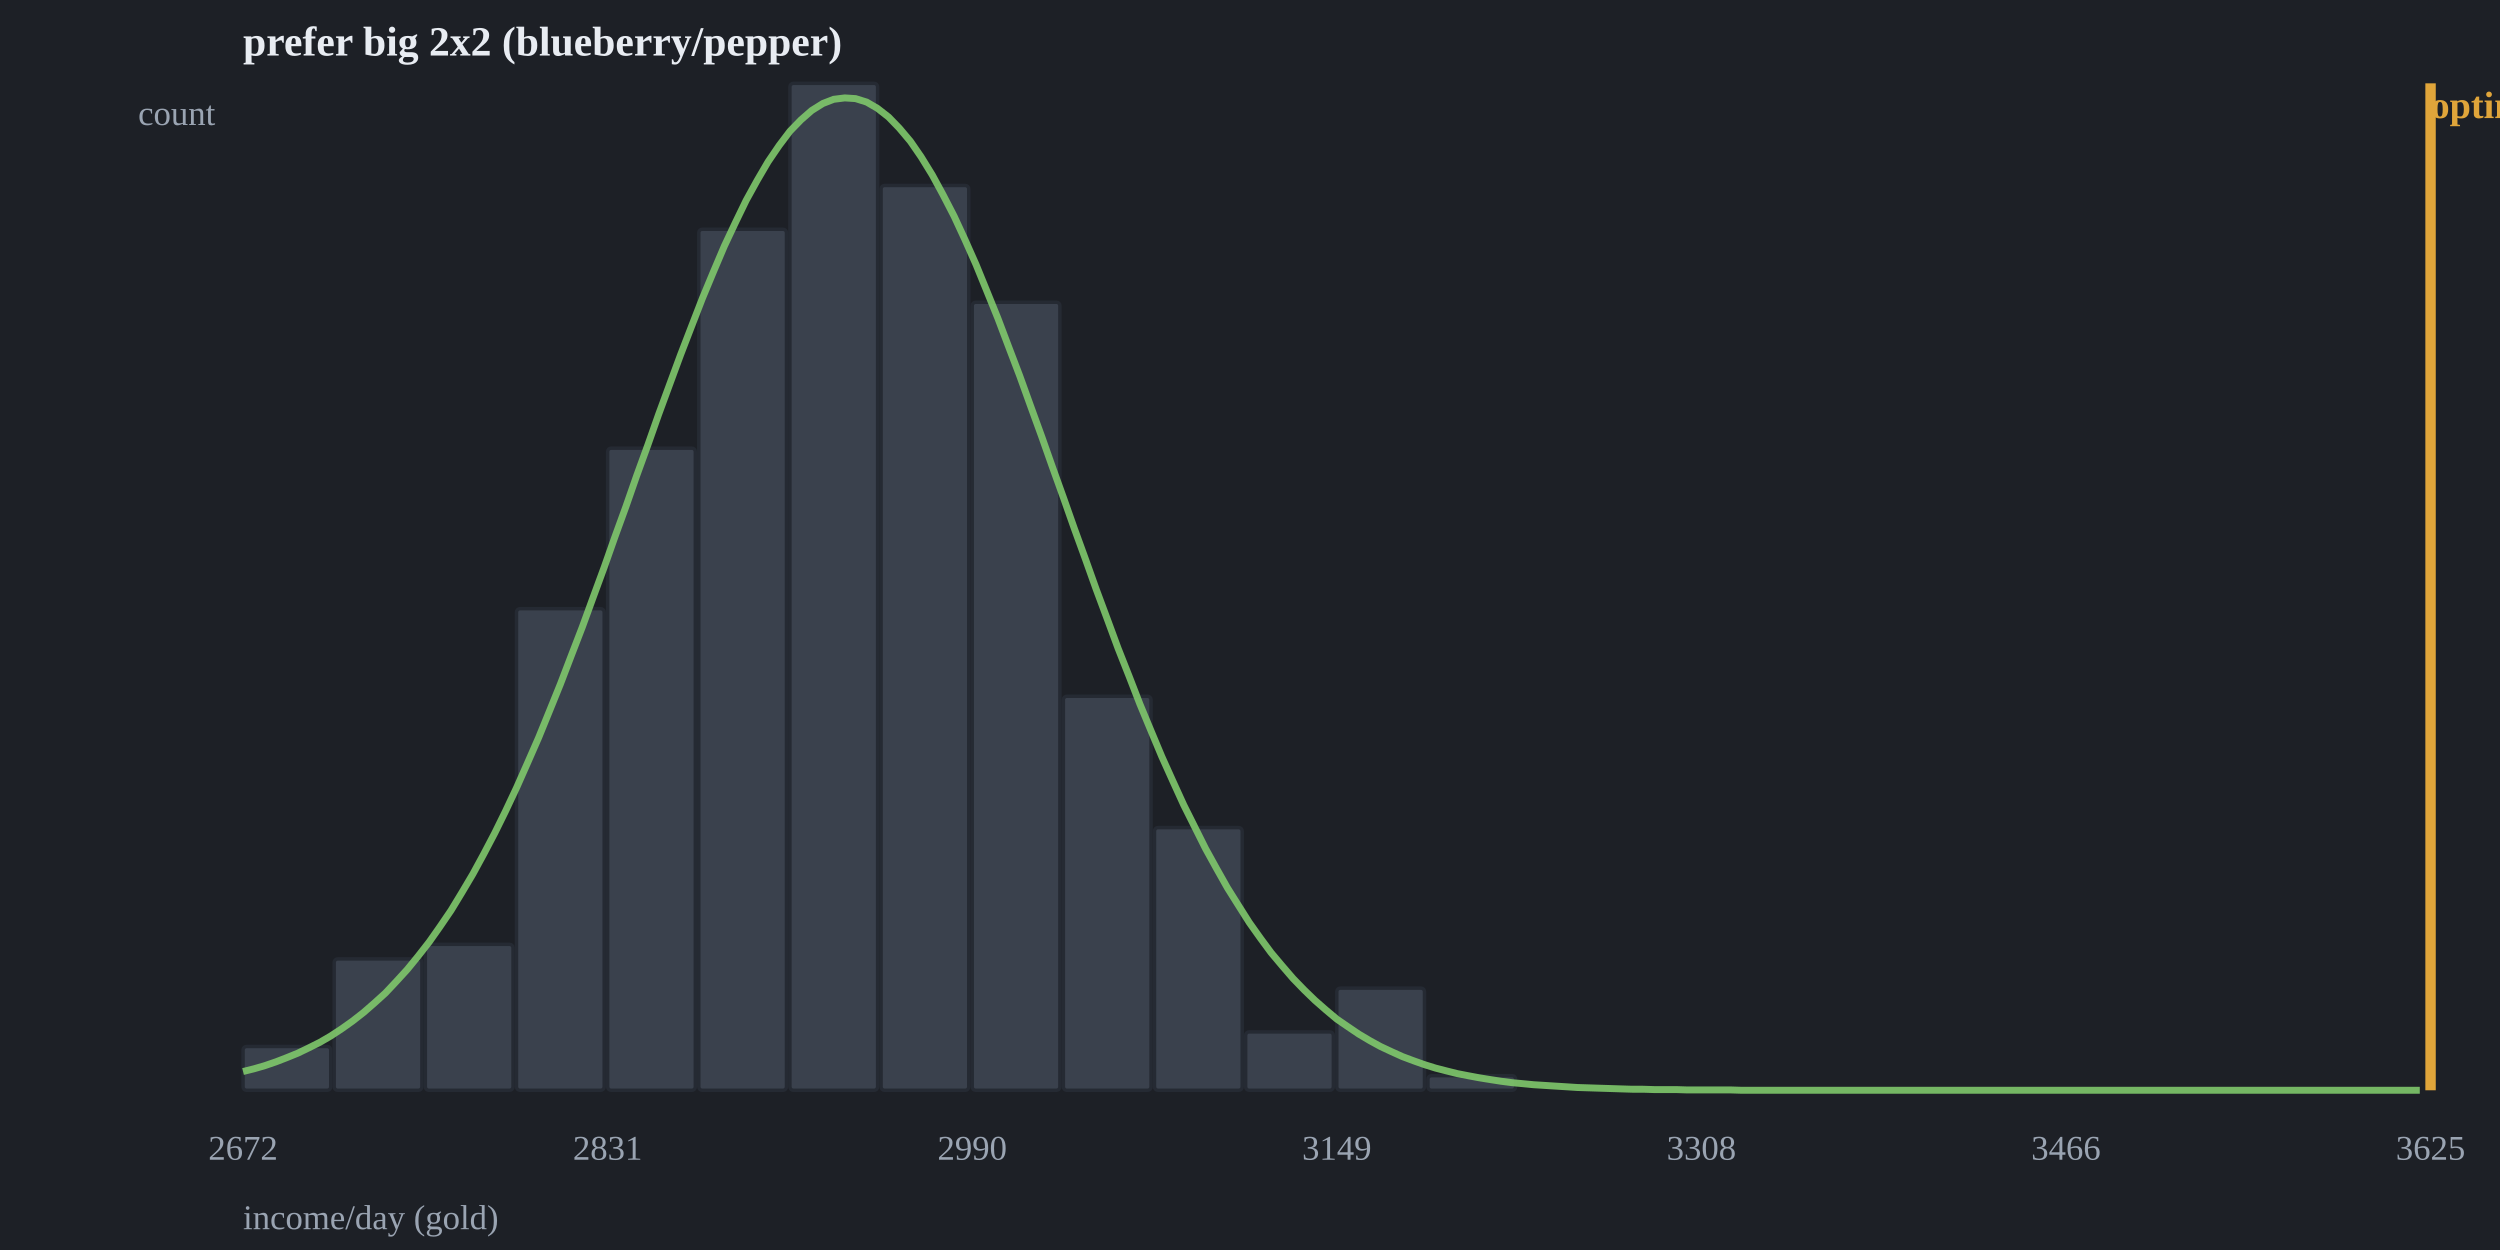
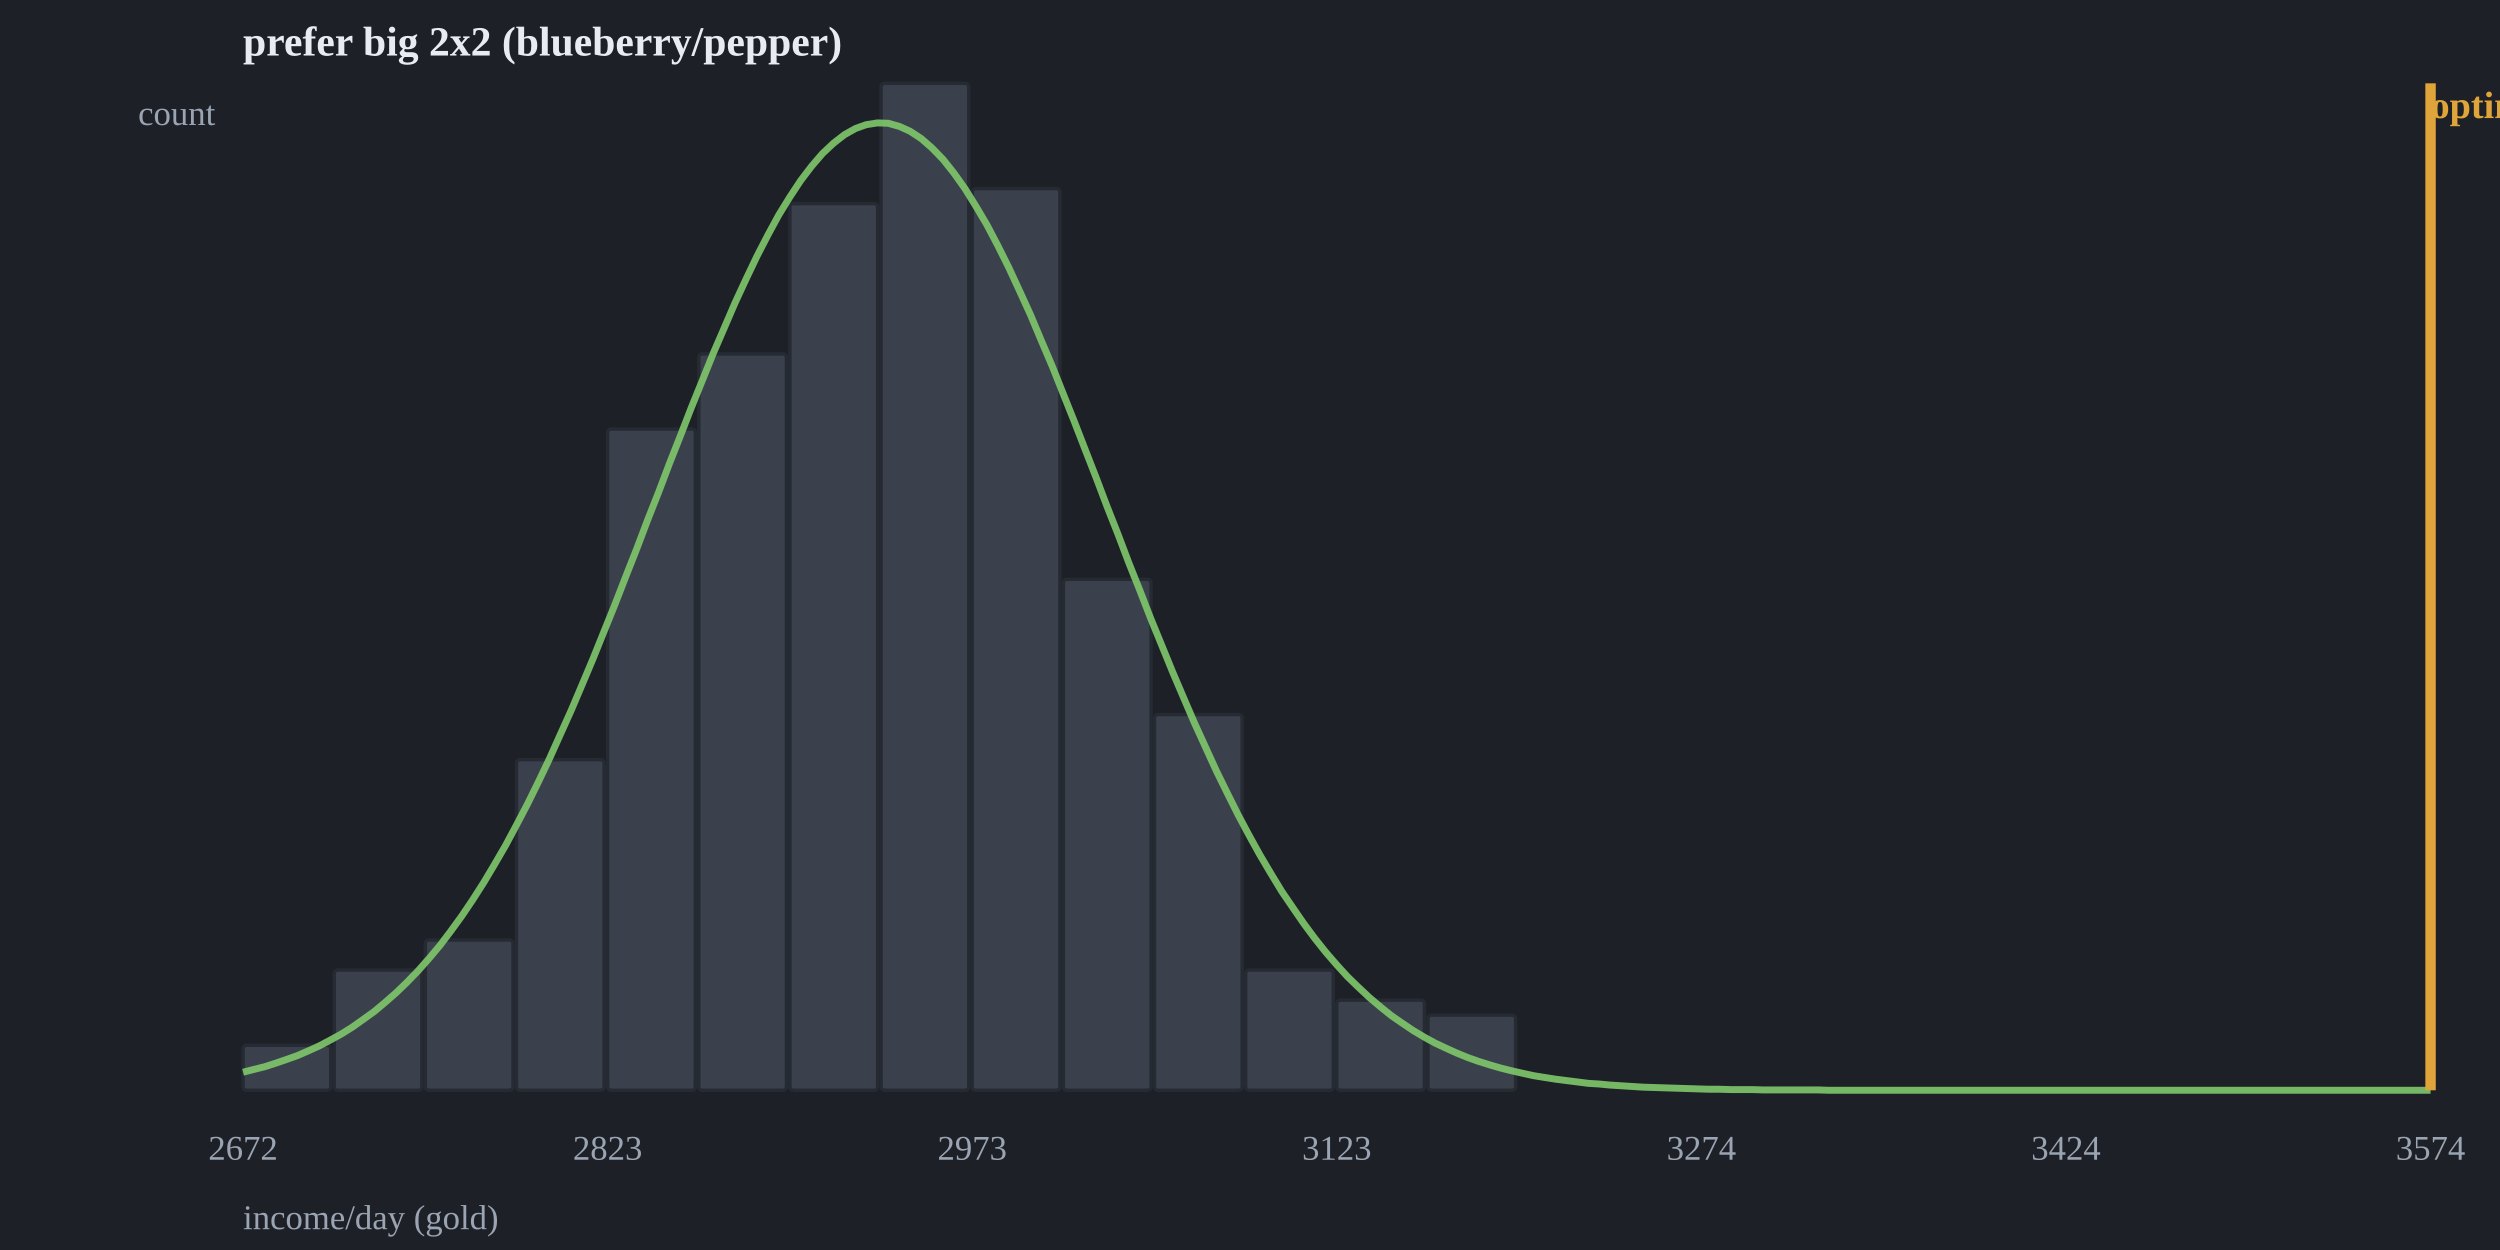
<svg xmlns="http://www.w3.org/2000/svg" viewBox="0 0 720 360" width="100%" role="img" aria-label="prefer big 2x2 (blueberry/pepper)">
  <rect width="720" height="360" fill="#1d2026" />
  <text x="70" y="16" font-size="12" font-weight="700" fill="#e8ecf2">prefer big 2x2 (blueberry/pepper)</text>
  <text x="62" y="36" font-size="10" fill="#9aa4b2" text-anchor="end">count</text>
-   <rect x="70" y="301.391" width="25.25" height="12.609" fill="#3a414d" stroke="#252a33" rx="1" />
-   <rect x="96.25" y="276.174" width="25.25" height="37.826" fill="#3a414d" stroke="#252a33" rx="1" />
-   <rect x="122.5" y="271.971" width="25.25" height="42.029" fill="#3a414d" stroke="#252a33" rx="1" />
-   <rect x="148.75" y="175.304" width="25.25" height="138.696" fill="#3a414d" stroke="#252a33" rx="1" />
-   <rect x="175" y="129.072" width="25.25" height="184.928" fill="#3a414d" stroke="#252a33" rx="1" />
-   <rect x="201.25" y="66.029" width="25.25" height="247.971" fill="#3a414d" stroke="#252a33" rx="1" />
-   <rect x="227.5" y="24" width="25.25" height="290" fill="#3a414d" stroke="#252a33" rx="1" />
-   <rect x="253.75" y="53.42" width="25.25" height="260.58" fill="#3a414d" stroke="#252a33" rx="1" />
-   <rect x="280" y="87.043" width="25.25" height="226.957" fill="#3a414d" stroke="#252a33" rx="1" />
-   <rect x="306.25" y="200.522" width="25.25" height="113.478" fill="#3a414d" stroke="#252a33" rx="1" />
-   <rect x="332.5" y="238.348" width="25.25" height="75.652" fill="#3a414d" stroke="#252a33" rx="1" />
-   <rect x="358.75" y="297.188" width="25.25" height="16.812" fill="#3a414d" stroke="#252a33" rx="1" />
-   <rect x="385" y="284.58" width="25.25" height="29.42" fill="#3a414d" stroke="#252a33" rx="1" />
-   <rect x="411.25" y="309.797" width="25.25" height="4.203" fill="#3a414d" stroke="#252a33" rx="1" />
+   <rect x="70" y="301.015" width="25.25" height="12.985" fill="#3a414d" stroke="#252a33" rx="1" />
+   <rect x="96.25" y="279.373" width="25.25" height="34.627" fill="#3a414d" stroke="#252a33" rx="1" />
+   <rect x="122.5" y="270.716" width="25.25" height="43.284" fill="#3a414d" stroke="#252a33" rx="1" />
+   <rect x="148.75" y="218.776" width="25.25" height="95.224" fill="#3a414d" stroke="#252a33" rx="1" />
+   <rect x="175" y="123.552" width="25.25" height="190.448" fill="#3a414d" stroke="#252a33" rx="1" />
+   <rect x="201.25" y="101.91" width="25.25" height="212.09" fill="#3a414d" stroke="#252a33" rx="1" />
+   <rect x="227.5" y="58.627" width="25.25" height="255.373" fill="#3a414d" stroke="#252a33" rx="1" />
+   <rect x="253.75" y="24" width="25.25" height="290" fill="#3a414d" stroke="#252a33" rx="1" />
+   <rect x="280" y="54.299" width="25.25" height="259.701" fill="#3a414d" stroke="#252a33" rx="1" />
+   <rect x="306.25" y="166.836" width="25.25" height="147.164" fill="#3a414d" stroke="#252a33" rx="1" />
+   <rect x="332.5" y="205.791" width="25.25" height="108.209" fill="#3a414d" stroke="#252a33" rx="1" />
+   <rect x="358.75" y="279.373" width="25.25" height="34.627" fill="#3a414d" stroke="#252a33" rx="1" />
+   <rect x="385" y="288.03" width="25.25" height="25.97" fill="#3a414d" stroke="#252a33" rx="1" />
+   <rect x="411.25" y="292.358" width="25.25" height="21.642" fill="#3a414d" stroke="#252a33" rx="1" />
  <rect x="437.5" y="314" width="25.25" height="0" fill="#3a414d" stroke="#252a33" rx="1" />
  <rect x="463.75" y="314" width="25.25" height="0" fill="#3a414d" stroke="#252a33" rx="1" />
  <rect x="490" y="314" width="25.25" height="0" fill="#3a414d" stroke="#252a33" rx="1" />
  <rect x="516.25" y="314" width="25.25" height="0" fill="#3a414d" stroke="#252a33" rx="1" />
  <rect x="542.5" y="314" width="25.25" height="0" fill="#3a414d" stroke="#252a33" rx="1" />
  <rect x="568.75" y="314" width="25.25" height="0" fill="#3a414d" stroke="#252a33" rx="1" />
  <rect x="595" y="314" width="25.25" height="0" fill="#3a414d" stroke="#252a33" rx="1" />
  <rect x="621.25" y="314" width="25.25" height="0" fill="#3a414d" stroke="#252a33" rx="1" />
  <rect x="647.5" y="314" width="25.25" height="0" fill="#3a414d" stroke="#252a33" rx="1" />
  <rect x="673.75" y="314" width="25.25" height="0" fill="#3a414d" stroke="#252a33" rx="1" />
-   <path d="M70.0 308.6L73.2 307.8L76.3 306.9L79.5 305.8L82.6 304.6L85.8 303.3L88.9 301.8L92.1 300.2L95.2 298.4L98.4 296.3L101.5 294.1L104.7 291.6L107.8 288.9L111.0 286.0L114.1 282.7L117.3 279.2L120.4 275.4L123.6 271.3L126.7 266.9L129.9 262.2L133.0 257.1L136.2 251.7L139.3 246.0L142.5 239.9L145.6 233.6L148.8 226.8L151.9 219.8L155.1 212.5L158.2 204.9L161.4 197.0L164.5 188.9L167.7 180.6L170.8 172.1L174.0 163.4L177.1 154.6L180.3 145.8L183.4 136.9L186.6 128.1L189.7 119.3L192.9 110.6L196.0 102.2L199.2 93.9L202.3 85.9L205.5 78.2L208.6 70.9L211.8 64.1L214.9 57.7L218.1 51.9L221.2 46.6L224.4 41.9L227.5 37.8L230.7 34.5L233.8 31.8L237.0 29.8L240.1 28.6L243.3 28.2L246.4 28.4L249.6 29.4L252.7 31.2L255.9 33.7L259.0 36.9L262.2 40.7L265.3 45.2L268.5 50.4L271.6 56.1L274.8 62.3L277.9 69.0L281.1 76.2L284.2 83.8L287.4 91.7L290.5 99.9L293.7 108.3L296.8 116.9L300.0 125.7L303.1 134.5L306.3 143.4L309.4 152.2L312.6 161.0L315.7 169.7L318.9 178.3L322.0 186.7L325.2 194.8L328.3 202.8L331.5 210.5L334.6 217.9L337.8 225.0L340.9 231.8L344.1 238.2L347.2 244.4L350.4 250.2L353.5 255.7L356.7 260.8L359.8 265.7L363.0 270.2L366.1 274.4L369.3 278.2L372.4 281.8L375.6 285.1L378.7 288.1L381.9 290.9L385.0 293.5L388.2 295.7L391.3 297.8L394.5 299.7L397.6 301.4L400.8 302.9L403.9 304.3L407.1 305.5L410.2 306.6L413.4 307.6L416.5 308.4L419.7 309.2L422.8 309.8L426.0 310.4L429.1 310.9L432.3 311.4L435.4 311.8L438.6 312.1L441.7 312.4L444.9 312.6L448.0 312.8L451.2 313.0L454.3 313.2L457.5 313.3L460.6 313.4L463.8 313.5L466.9 313.6L470.1 313.7L473.2 313.7L476.4 313.8L479.5 313.8L482.7 313.8L485.8 313.9L489.0 313.9L492.1 313.9L495.3 313.9L498.4 313.9L501.6 314.0L504.7 314.0L507.9 314.0L511.0 314.0L514.2 314.0L517.3 314.0L520.5 314.0L523.6 314.0L526.8 314.0L529.9 314.0L533.1 314.0L536.2 314.0L539.4 314.0L542.5 314.0L545.7 314.0L548.8 314.0L552.0 314.0L555.1 314.0L558.3 314.0L561.4 314.0L564.6 314.0L567.7 314.0L570.9 314.0L574.0 314.0L577.2 314.0L580.3 314.0L583.5 314.0L586.6 314.0L589.8 314.0L592.9 314.0L596.1 314.0L599.2 314.0L602.4 314.0L605.5 314.0L608.7 314.0L611.8 314.0L615.0 314.0L618.1 314.0L621.3 314.0L624.4 314.0L627.6 314.0L630.7 314.0L633.9 314.0L637.0 314.0L640.2 314.0L643.3 314.0L646.5 314.0L649.6 314.0L652.8 314.0L655.9 314.0L659.1 314.0L662.2 314.0L665.4 314.0L668.5 314.0L671.7 314.0L674.8 314.0L678.0 314.0L681.1 314.0L684.3 314.0L687.4 314.0L690.6 314.0L693.7 314.0L696.9 314.0" fill="none" stroke="#7ec86a" stroke-width="2" opacity="0.9" />
+   <path d="M70.0 308.8L73.1 308.0L76.3 307.2L79.4 306.2L82.6 305.1L85.7 304.0L88.9 302.6L92.0 301.2L95.2 299.5L98.3 297.8L101.5 295.8L104.6 293.6L107.8 291.3L110.9 288.7L114.1 285.9L117.2 282.9L120.4 279.6L123.5 276.1L126.7 272.3L129.8 268.2L133.0 263.8L136.1 259.2L139.3 254.2L142.4 249.0L145.6 243.5L148.7 237.7L151.9 231.6L155.0 225.3L158.2 218.6L161.3 211.7L164.5 204.6L167.6 197.3L170.8 189.7L173.9 182.0L177.1 174.1L180.2 166.1L183.4 158.0L186.5 149.8L189.7 141.7L192.8 133.5L196.0 125.4L199.1 117.4L202.3 109.5L205.4 101.8L208.6 94.4L211.7 87.2L214.9 80.3L218.0 73.8L221.2 67.6L224.3 61.9L227.5 56.7L230.6 52.0L233.8 47.8L236.9 44.2L240.1 41.2L243.2 38.8L246.4 37.0L249.5 35.9L252.7 35.4L255.8 35.5L259.0 36.4L262.1 37.8L265.3 39.9L268.4 42.6L271.6 45.9L274.7 49.8L277.9 54.3L281.0 59.3L284.2 64.7L287.3 70.6L290.5 77.0L293.6 83.7L296.8 90.7L299.9 98.1L303.1 105.6L306.2 113.4L309.4 121.4L312.5 129.4L315.7 137.6L318.8 145.8L322.0 153.9L325.1 162.1L328.3 170.1L331.4 178.1L334.6 185.9L337.7 193.5L340.9 201.0L344.0 208.2L347.2 215.2L350.3 222.0L353.5 228.5L356.6 234.7L359.8 240.7L362.9 246.3L366.1 251.7L369.2 256.8L372.4 261.5L375.5 266.0L378.7 270.3L381.8 274.2L385.0 277.9L388.1 281.3L391.3 284.4L394.4 287.3L397.6 290.0L400.7 292.5L403.9 294.7L407.0 296.8L410.2 298.7L413.3 300.4L416.5 301.9L419.6 303.3L422.8 304.6L425.9 305.7L429.1 306.7L432.2 307.6L435.4 308.4L438.5 309.1L441.7 309.8L444.8 310.3L448.0 310.8L451.1 311.2L454.3 311.6L457.4 312.0L460.6 312.2L463.7 312.5L466.9 312.7L470.0 312.9L473.2 313.1L476.3 313.2L479.5 313.3L482.6 313.4L485.8 313.5L488.9 313.6L492.1 313.7L495.2 313.7L498.4 313.8L501.5 313.8L504.7 313.8L507.8 313.9L511.0 313.9L514.1 313.9L517.3 313.9L520.4 313.9L523.6 313.9L526.7 314.0L529.9 314.0L533.0 314.0L536.2 314.0L539.3 314.0L542.5 314.0L545.6 314.0L548.8 314.0L551.9 314.0L555.1 314.0L558.2 314.0L561.4 314.0L564.5 314.0L567.7 314.0L570.8 314.0L574.0 314.0L577.1 314.0L580.3 314.0L583.4 314.0L586.6 314.0L589.7 314.0L592.9 314.0L596.0 314.0L599.2 314.0L602.3 314.0L605.5 314.0L608.6 314.0L611.8 314.0L614.9 314.0L618.1 314.0L621.2 314.0L624.4 314.0L627.5 314.0L630.7 314.0L633.8 314.0L637.0 314.0L640.1 314.0L643.3 314.0L646.4 314.0L649.6 314.0L652.7 314.0L655.9 314.0L659.0 314.0L662.2 314.0L665.3 314.0L668.5 314.0L671.6 314.0L674.8 314.0L677.9 314.0L681.1 314.0L684.2 314.0L687.4 314.0L690.5 314.0L693.7 314.0L696.8 314.0L700.0 314.0" fill="none" stroke="#7ec86a" stroke-width="2" opacity="0.9" />
  <line x1="700" y1="24" x2="700" y2="314" stroke="#e0a53a" stroke-width="3" />
-   <text x="700" y="34" font-size="11" fill="#e0a53a" font-weight="700">optimizer 3625</text>
+   <text x="700" y="34" font-size="11" fill="#e0a53a" font-weight="700">optimizer 3574</text>
  <text x="70" y="334" text-anchor="middle" font-size="10" fill="#9aa4b2">2672</text>
-   <text x="175" y="334" text-anchor="middle" font-size="10" fill="#9aa4b2">2831</text>
-   <text x="280" y="334" text-anchor="middle" font-size="10" fill="#9aa4b2">2990</text>
-   <text x="385" y="334" text-anchor="middle" font-size="10" fill="#9aa4b2">3149</text>
-   <text x="490" y="334" text-anchor="middle" font-size="10" fill="#9aa4b2">3308</text>
-   <text x="595" y="334" text-anchor="middle" font-size="10" fill="#9aa4b2">3466</text>
-   <text x="700" y="334" text-anchor="middle" font-size="10" fill="#9aa4b2">3625</text>
+   <text x="175" y="334" text-anchor="middle" font-size="10" fill="#9aa4b2">2823</text>
+   <text x="280" y="334" text-anchor="middle" font-size="10" fill="#9aa4b2">2973</text>
+   <text x="385" y="334" text-anchor="middle" font-size="10" fill="#9aa4b2">3123</text>
+   <text x="490" y="334" text-anchor="middle" font-size="10" fill="#9aa4b2">3274</text>
+   <text x="595" y="334" text-anchor="middle" font-size="10" fill="#9aa4b2">3424</text>
+   <text x="700" y="334" text-anchor="middle" font-size="10" fill="#9aa4b2">3574</text>
  <text x="70" y="354" font-size="10" fill="#9aa4b2">income/day (gold)</text>
</svg>
